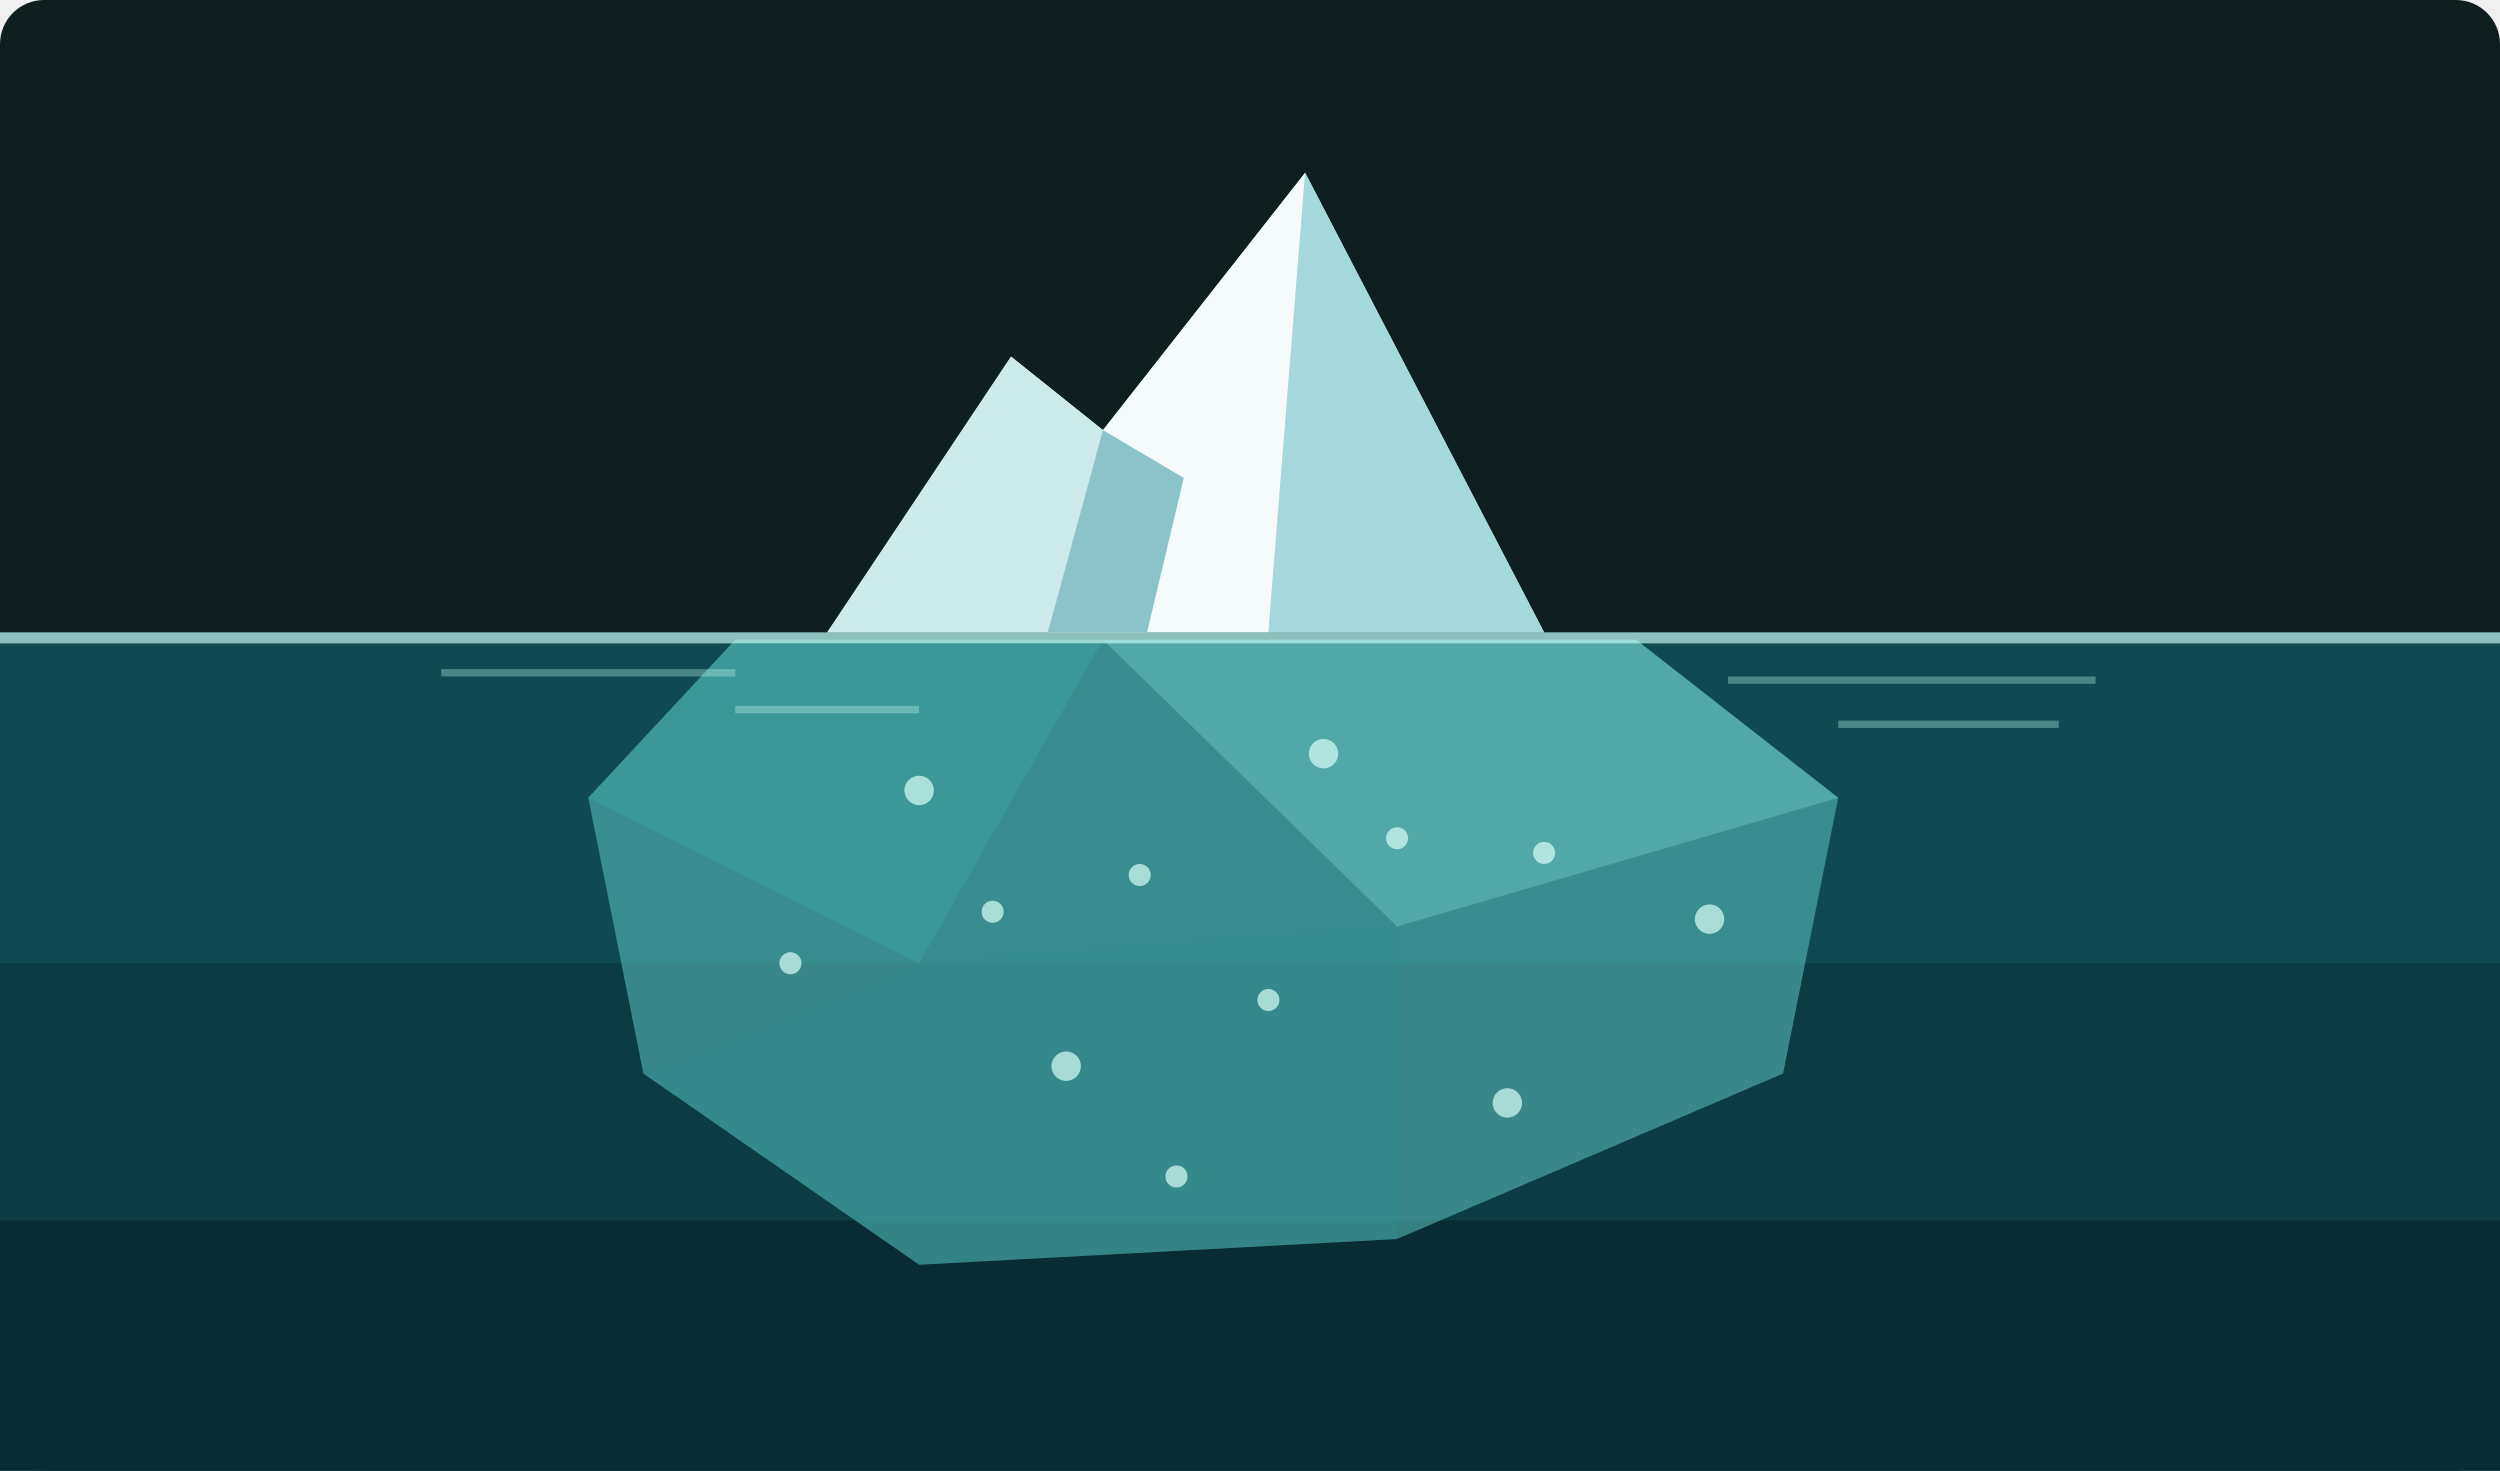
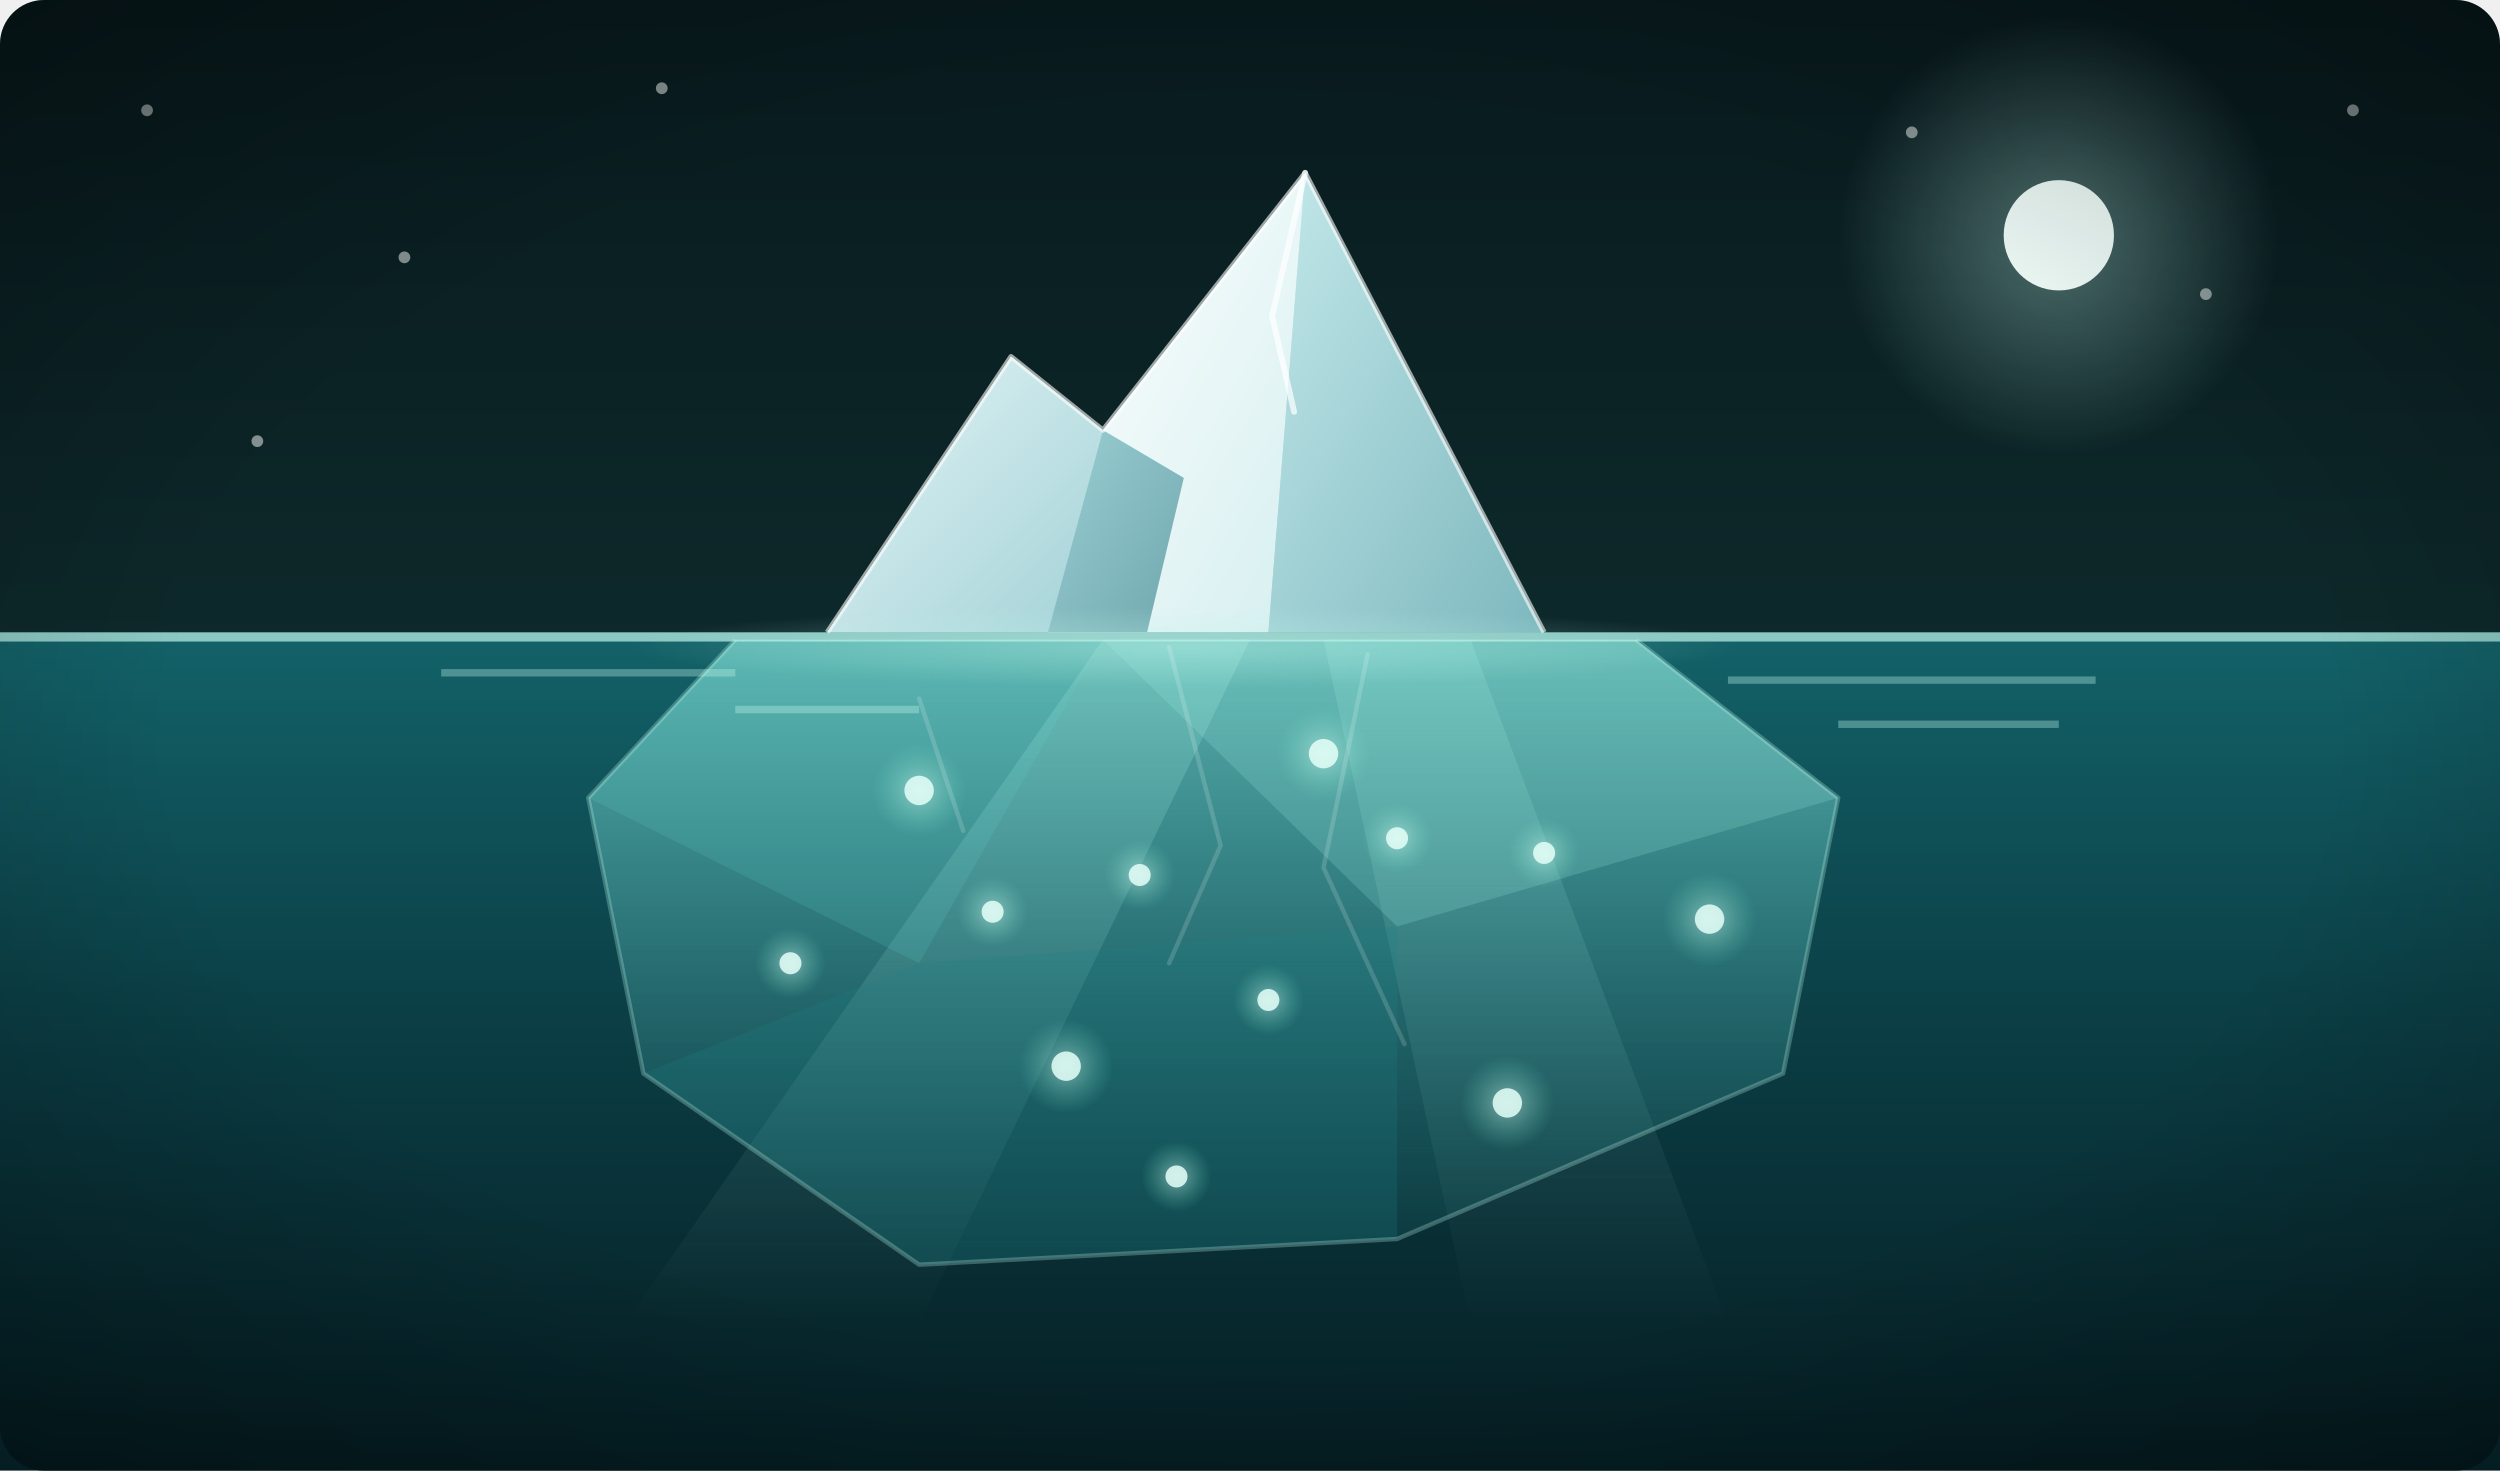
<svg class="motif" viewBox="0 0 680 400" aria-hidden="true" focusable="false">
-   <rect x="0" y="0" width="680" height="400" rx="12" fill="#0F1E1F" />
-   <rect x="0" y="172" width="680" height="228" fill="#0E4A50" />
-   <rect x="0" y="262" width="680" height="138" fill="#0A3C42" />
-   <rect x="0" y="332" width="680" height="68" fill="#072C31" />
-   <polygon points="200,174 445,174 500,217 485,292 380,337 250,344 175,292 160,217" fill="#5FC4C0" fill-opacity=".55" />
-   <polygon points="300,174 445,174 500,217 380,252" fill="#7EDAD4" fill-opacity=".35" />
-   <polygon points="160,217 200,174 300,174 250,262" fill="#3FA9A8" fill-opacity=".35" />
-   <polygon points="250,344 380,337 380,252 250,262 175,292" fill="#2E8E90" fill-opacity=".3" />
-   <g fill="#D8FFF7" fill-opacity=".7">
-     <circle cx="250" cy="215" r="4" />
-     <circle cx="310" cy="238" r="3" />
-     <circle cx="360" cy="205" r="4" />
-     <circle cx="420" cy="232" r="3" />
-     <circle cx="465" cy="250" r="4" />
-     <circle cx="215" cy="262" r="3" />
-     <circle cx="290" cy="290" r="4" />
-     <circle cx="345" cy="272" r="3" />
-     <circle cx="410" cy="300" r="4" />
-     <circle cx="320" cy="320" r="3" />
-     <circle cx="380" cy="228" r="3" />
-     <circle cx="270" cy="248" r="3" />
+   <defs>
+     <linearGradient id="ic-sky" x1="0" y1="0" x2="0" y2="1">
+       <stop offset="0" stop-color="#081A1D" />
+       <stop offset="1" stop-color="#153C3D" />
+     </linearGradient>
+     <linearGradient id="ic-water" x1="0" y1="0" x2="0" y2="1">
+       <stop offset="0" stop-color="#136269" />
+       <stop offset=".45" stop-color="#0B3F46" />
+       <stop offset="1" stop-color="#051D22" />
+     </linearGradient>
+     <linearGradient id="ic-mass" x1="0" y1="0" x2="0" y2="1">
+       <stop offset="0" stop-color="#8BE6DB" stop-opacity=".62" />
+       <stop offset="1" stop-color="#2D9AA0" stop-opacity=".1" />
+     </linearGradient>
+     <linearGradient id="ic-f1" x1="0" y1="0" x2="1" y2="1">
+       <stop offset="0" stop-color="#FFFFFF" />
+       <stop offset="1" stop-color="#D6EFF0" />
+     </linearGradient>
+     <linearGradient id="ic-f2" x1="0" y1="0" x2="1" y2="1">
+       <stop offset="0" stop-color="#C3E8EA" />
+       <stop offset="1" stop-color="#7DB8BE" />
+     </linearGradient>
+     <linearGradient id="ic-f3" x1="0" y1="0" x2="1" y2="1">
+       <stop offset="0" stop-color="#E4F5F6" />
+       <stop offset="1" stop-color="#A3D2D7" />
+     </linearGradient>
+     <linearGradient id="ic-f4" x1="0" y1="0" x2="1" y2="1">
+       <stop offset="0" stop-color="#9BCFD4" />
+       <stop offset="1" stop-color="#6FA7AD" />
+     </linearGradient>
+     <linearGradient id="ic-ray" x1="0" y1="0" x2="0" y2="1">
+       <stop offset="0" stop-color="#BFF4EA" stop-opacity=".28" />
+       <stop offset="1" stop-color="#BFF4EA" stop-opacity="0" />
+     </linearGradient>
+     <radialGradient id="ic-glow" cx=".5" cy=".5" r=".5">
+       <stop offset="0" stop-color="#E4FFF8" stop-opacity=".95" />
+       <stop offset="1" stop-color="#6FE3C5" stop-opacity="0" />
+     </radialGradient>
+     <radialGradient id="ic-soft" cx=".5" cy=".5" r=".5">
+       <stop offset="0" stop-color="#BFF4EA" stop-opacity=".38" />
+       <stop offset="1" stop-color="#BFF4EA" stop-opacity="0" />
+     </radialGradient>
+     <radialGradient id="ic-vg" cx=".5" cy=".5" r=".78">
+       <stop offset=".55" stop-color="#000" stop-opacity="0" />
+       <stop offset="1" stop-color="#000" stop-opacity=".42" />
+     </radialGradient>
+   </defs>
+   <rect x="0" y="0" width="680" height="400" rx="12" fill="url(#ic-sky)" />
+   <g fill="#E9EDEA" fill-opacity=".55">
+     <circle cx="40" cy="30" r="1.6" />
+     <circle cx="110" cy="70" r="1.6" />
+     <circle cx="180" cy="24" r="1.6" />
+     <circle cx="520" cy="36" r="1.6" />
+     <circle cx="600" cy="80" r="1.6" />
+     <circle cx="640" cy="30" r="1.6" />
+     <circle cx="70" cy="120" r="1.6" />
  </g>
-   <polygon points="225,172 275,97 300,117 355,47 420,172" fill="#CDEAEA" />
-   <polygon points="355,47 300,117 285,172 345,172" fill="#F4FBFA" />
-   <polygon points="355,47 345,172 420,172" fill="#A5D8DB" />
-   <polygon points="275,97 300,117 285,172 225,172" fill="#CDEAEA" />
-   <polygon points="300,117 322,130 312,172 285,172" fill="#8CC3C9" />
-   <rect x="0" y="172" width="680" height="3" fill="#BFF4EA" fill-opacity=".7" />
+   <circle cx="560" cy="64" r="60" fill="url(#ic-soft)" />
+   <circle cx="560" cy="64" r="15" fill="#EAF7F3" />
+   <rect x="0" y="172" width="680" height="228" fill="url(#ic-water)" />
+   <polygon points="300,174 340,174 250,360 170,360" fill="url(#ic-ray)" />
+   <polygon points="360,174 400,174 470,360 400,360" fill="url(#ic-ray)" fill-opacity=".8" />
+   <polygon points="200,174 445,174 500,217 485,292 380,337 250,344 175,292 160,217" fill="url(#ic-mass)" />
+   <polygon points="300,174 445,174 500,217 380,252" fill="#9FEEE3" fill-opacity=".2" />
+   <polygon points="160,217 200,174 300,174 250,262" fill="#5FD0C9" fill-opacity=".16" />
+   <polygon points="250,344 380,337 380,252 250,262 175,292" fill="#1E7F84" fill-opacity=".22" />
+   <polyline points="200,174 160,217 175,292 250,344 380,337 485,292 500,217 445,174" fill="none" stroke="#BFF4EA" stroke-opacity=".28" stroke-width="1.2" stroke-linejoin="round" />
+   <g>
+     <circle cx="250" cy="215" r="12.8" fill="url(#ic-glow)" opacity=".5" />
+     <circle cx="250" cy="215" r="4" fill="#E4FFF8" fill-opacity=".85" />
+   </g>
+   <g>
+     <circle cx="310" cy="238" r="9.6" fill="url(#ic-glow)" opacity=".5" />
+     <circle cx="310" cy="238" r="3" fill="#E4FFF8" fill-opacity=".85" />
+   </g>
+   <g>
+     <circle cx="360" cy="205" r="12.8" fill="url(#ic-glow)" opacity=".5" />
+     <circle cx="360" cy="205" r="4" fill="#E4FFF8" fill-opacity=".85" />
+   </g>
+   <g>
+     <circle cx="420" cy="232" r="9.6" fill="url(#ic-glow)" opacity=".5" />
+     <circle cx="420" cy="232" r="3" fill="#E4FFF8" fill-opacity=".85" />
+   </g>
+   <g>
+     <circle cx="465" cy="250" r="12.8" fill="url(#ic-glow)" opacity=".5" />
+     <circle cx="465" cy="250" r="4" fill="#E4FFF8" fill-opacity=".85" />
+   </g>
+   <g>
+     <circle cx="215" cy="262" r="9.6" fill="url(#ic-glow)" opacity=".5" />
+     <circle cx="215" cy="262" r="3" fill="#E4FFF8" fill-opacity=".85" />
+   </g>
+   <g>
+     <circle cx="290" cy="290" r="12.8" fill="url(#ic-glow)" opacity=".5" />
+     <circle cx="290" cy="290" r="4" fill="#E4FFF8" fill-opacity=".85" />
+   </g>
+   <g>
+     <circle cx="345" cy="272" r="9.6" fill="url(#ic-glow)" opacity=".5" />
+     <circle cx="345" cy="272" r="3" fill="#E4FFF8" fill-opacity=".85" />
+   </g>
+   <g>
+     <circle cx="410" cy="300" r="12.8" fill="url(#ic-glow)" opacity=".5" />
+     <circle cx="410" cy="300" r="4" fill="#E4FFF8" fill-opacity=".85" />
+   </g>
+   <g>
+     <circle cx="320" cy="320" r="9.6" fill="url(#ic-glow)" opacity=".5" />
+     <circle cx="320" cy="320" r="3" fill="#E4FFF8" fill-opacity=".85" />
+   </g>
+   <g>
+     <circle cx="380" cy="228" r="9.6" fill="url(#ic-glow)" opacity=".5" />
+     <circle cx="380" cy="228" r="3" fill="#E4FFF8" fill-opacity=".85" />
+   </g>
+   <g>
+     <circle cx="270" cy="248" r="9.6" fill="url(#ic-glow)" opacity=".5" />
+     <circle cx="270" cy="248" r="3" fill="#E4FFF8" fill-opacity=".85" />
+   </g>
+   <polygon points="225,172 275,97 300,117 355,47 420,172" fill="url(#ic-f3)" />
+   <polygon points="355,47 300,117 285,172 345,172" fill="url(#ic-f1)" />
+   <polygon points="355,47 345,172 420,172" fill="url(#ic-f2)" />
+   <polygon points="275,97 300,117 285,172 225,172" fill="url(#ic-f3)" />
+   <polygon points="300,117 322,130 312,172 285,172" fill="url(#ic-f4)" />
+   <polyline points="225,172 275,97 300,117 355,47 420,172" fill="none" stroke="#FFFFFF" stroke-opacity=".6" stroke-width="1.4" stroke-linejoin="round" />
+   <ellipse cx="322" cy="176" rx="150" ry="11" fill="url(#ic-soft)" />
+   <rect x="0" y="172" width="680" height="2.5" fill="#BFF4EA" fill-opacity=".7" />
  <g fill="#BFF4EA" fill-opacity=".35">
    <rect x="120" y="182" width="80" height="2" />
    <rect x="470" y="184" width="100" height="2" />
    <rect x="200" y="192" width="50" height="2" />
    <rect x="500" y="196" width="60" height="2" />
  </g>
+   <g fill="none" stroke="#FFFFFF" stroke-opacity=".16" stroke-width="1.2" stroke-linecap="round">
+     <polyline points="318,176 332,230 318,262" />
+     <polyline points="372,178 360,236 382,284" />
+     <polyline points="250,190 262,226" />
+   </g>
+   <polyline points="355,47 346,86 352,112" fill="none" stroke="#FFFFFF" stroke-opacity=".7" stroke-width="1.6" stroke-linecap="round" />
+   <rect x="0" y="0" width="680" height="400" rx="12" fill="url(#ic-vg)" pointer-events="none" />
</svg>
